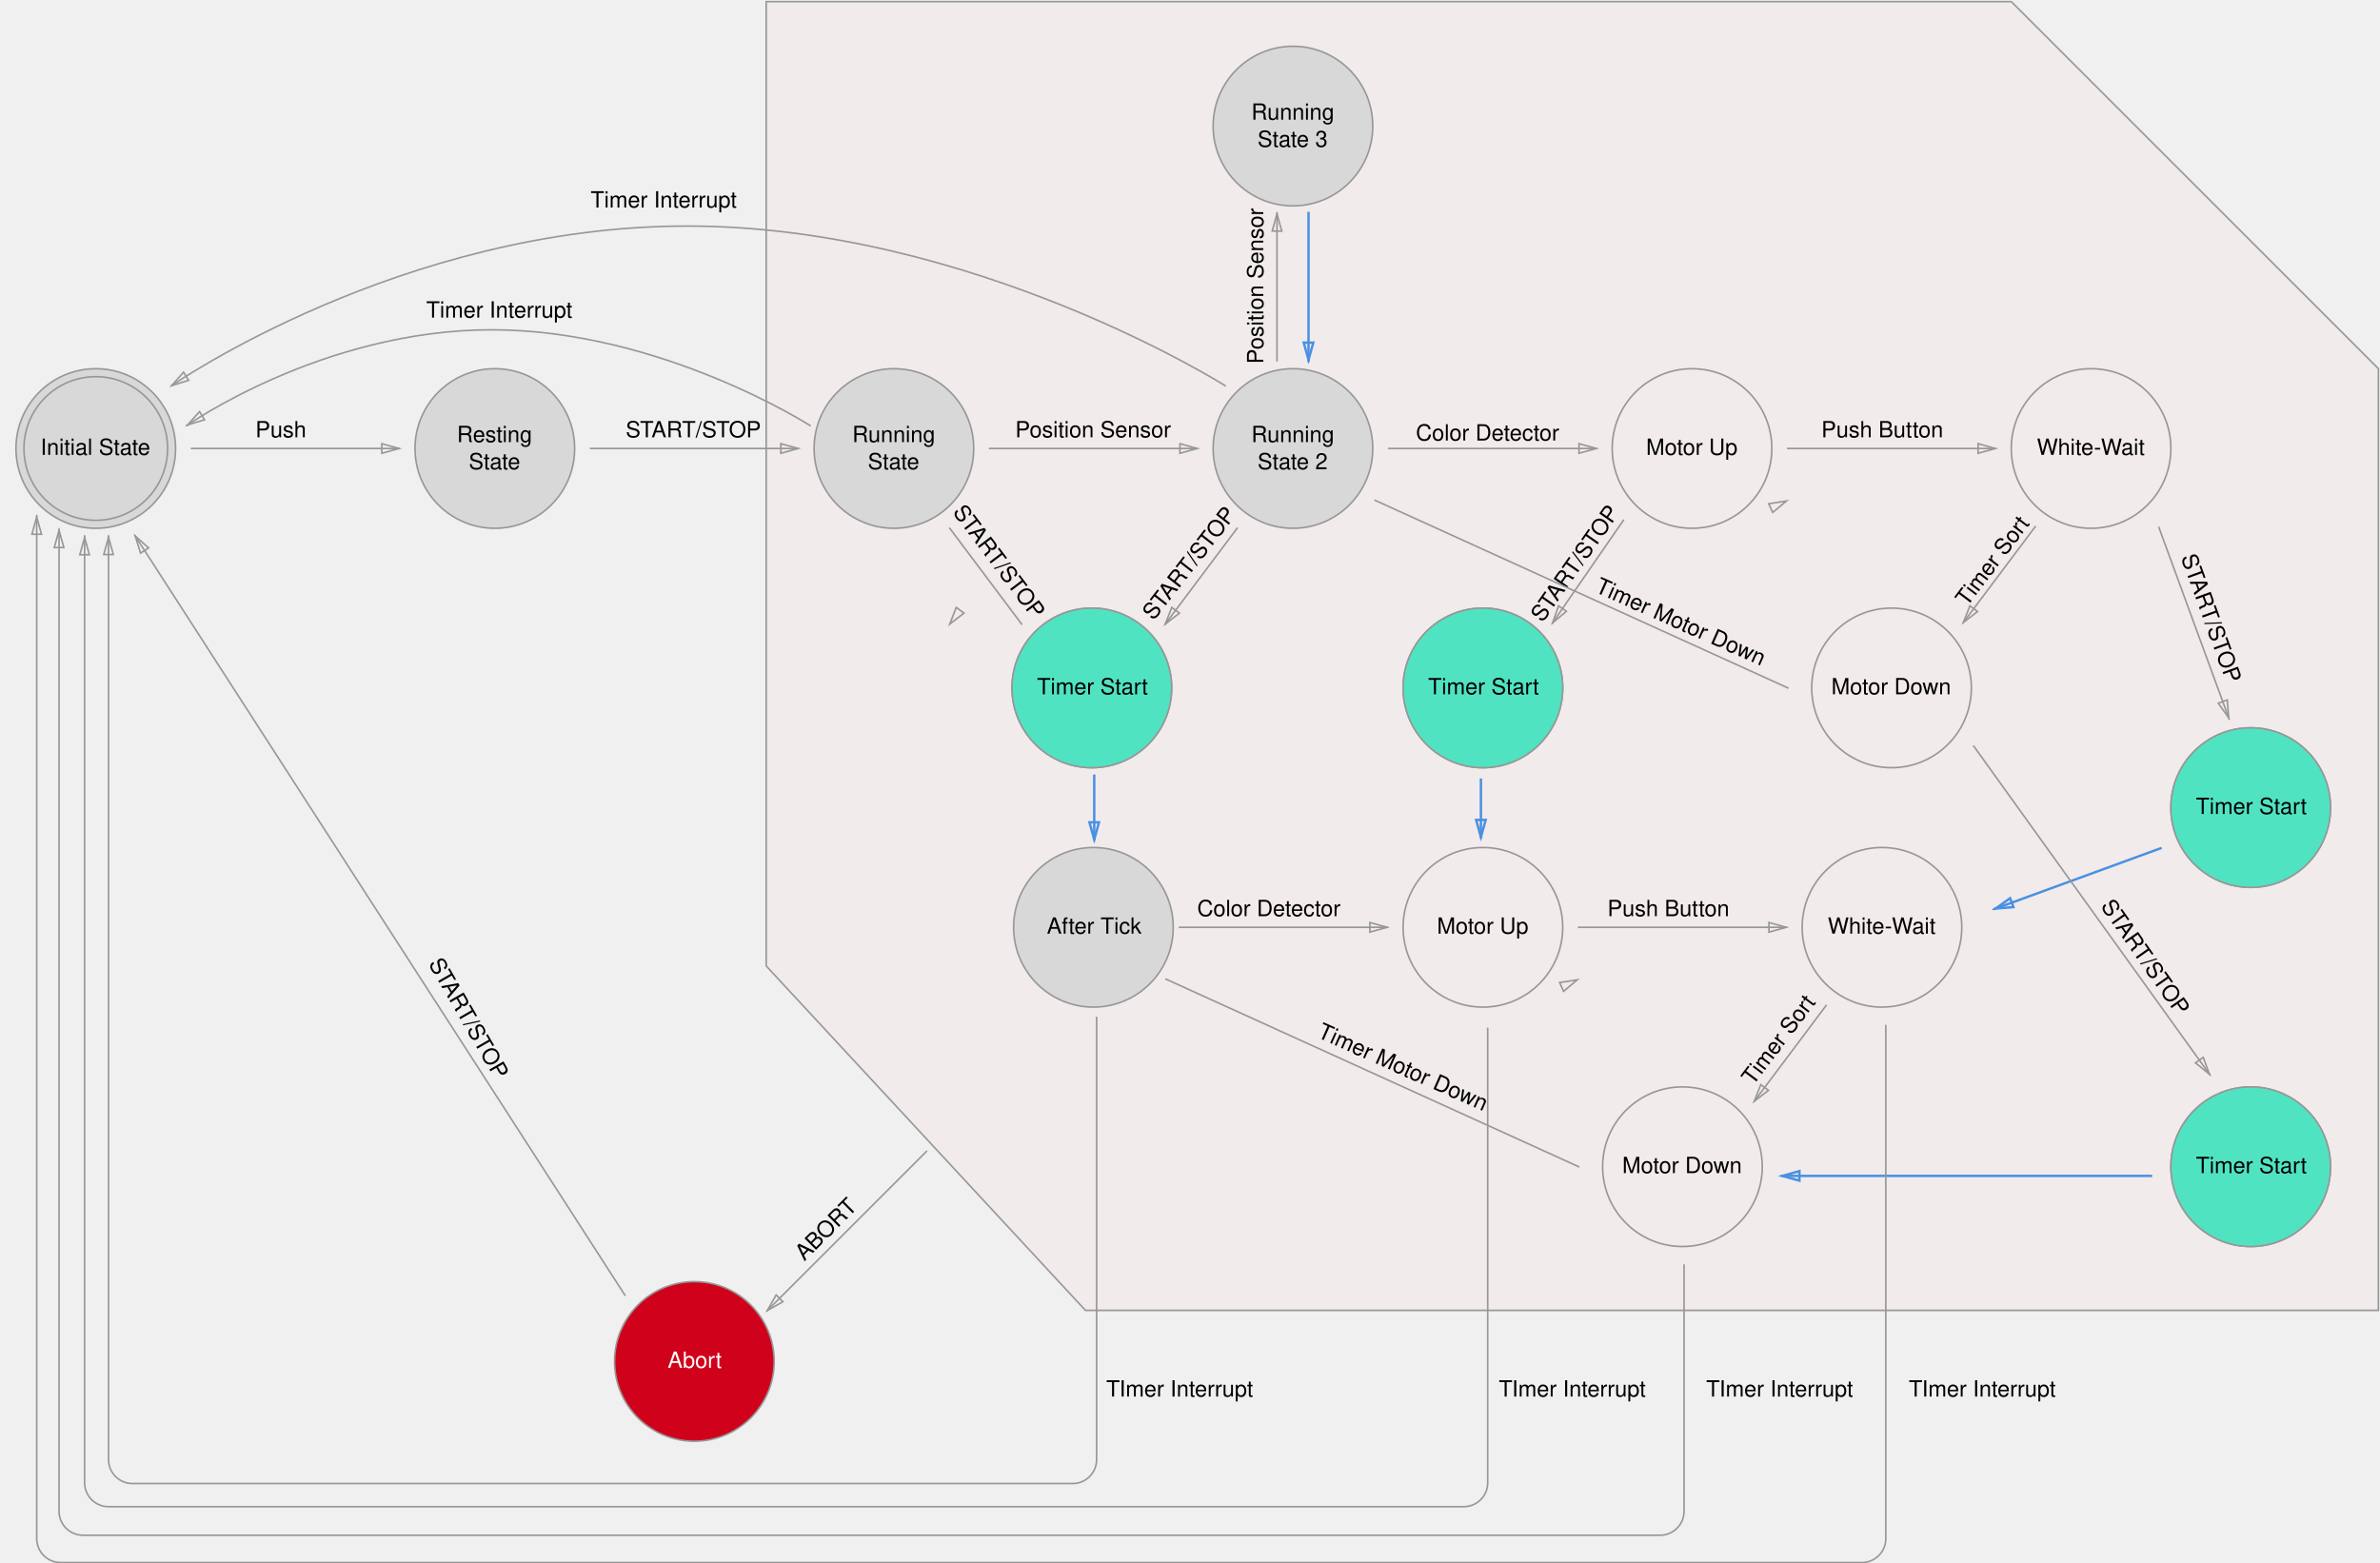
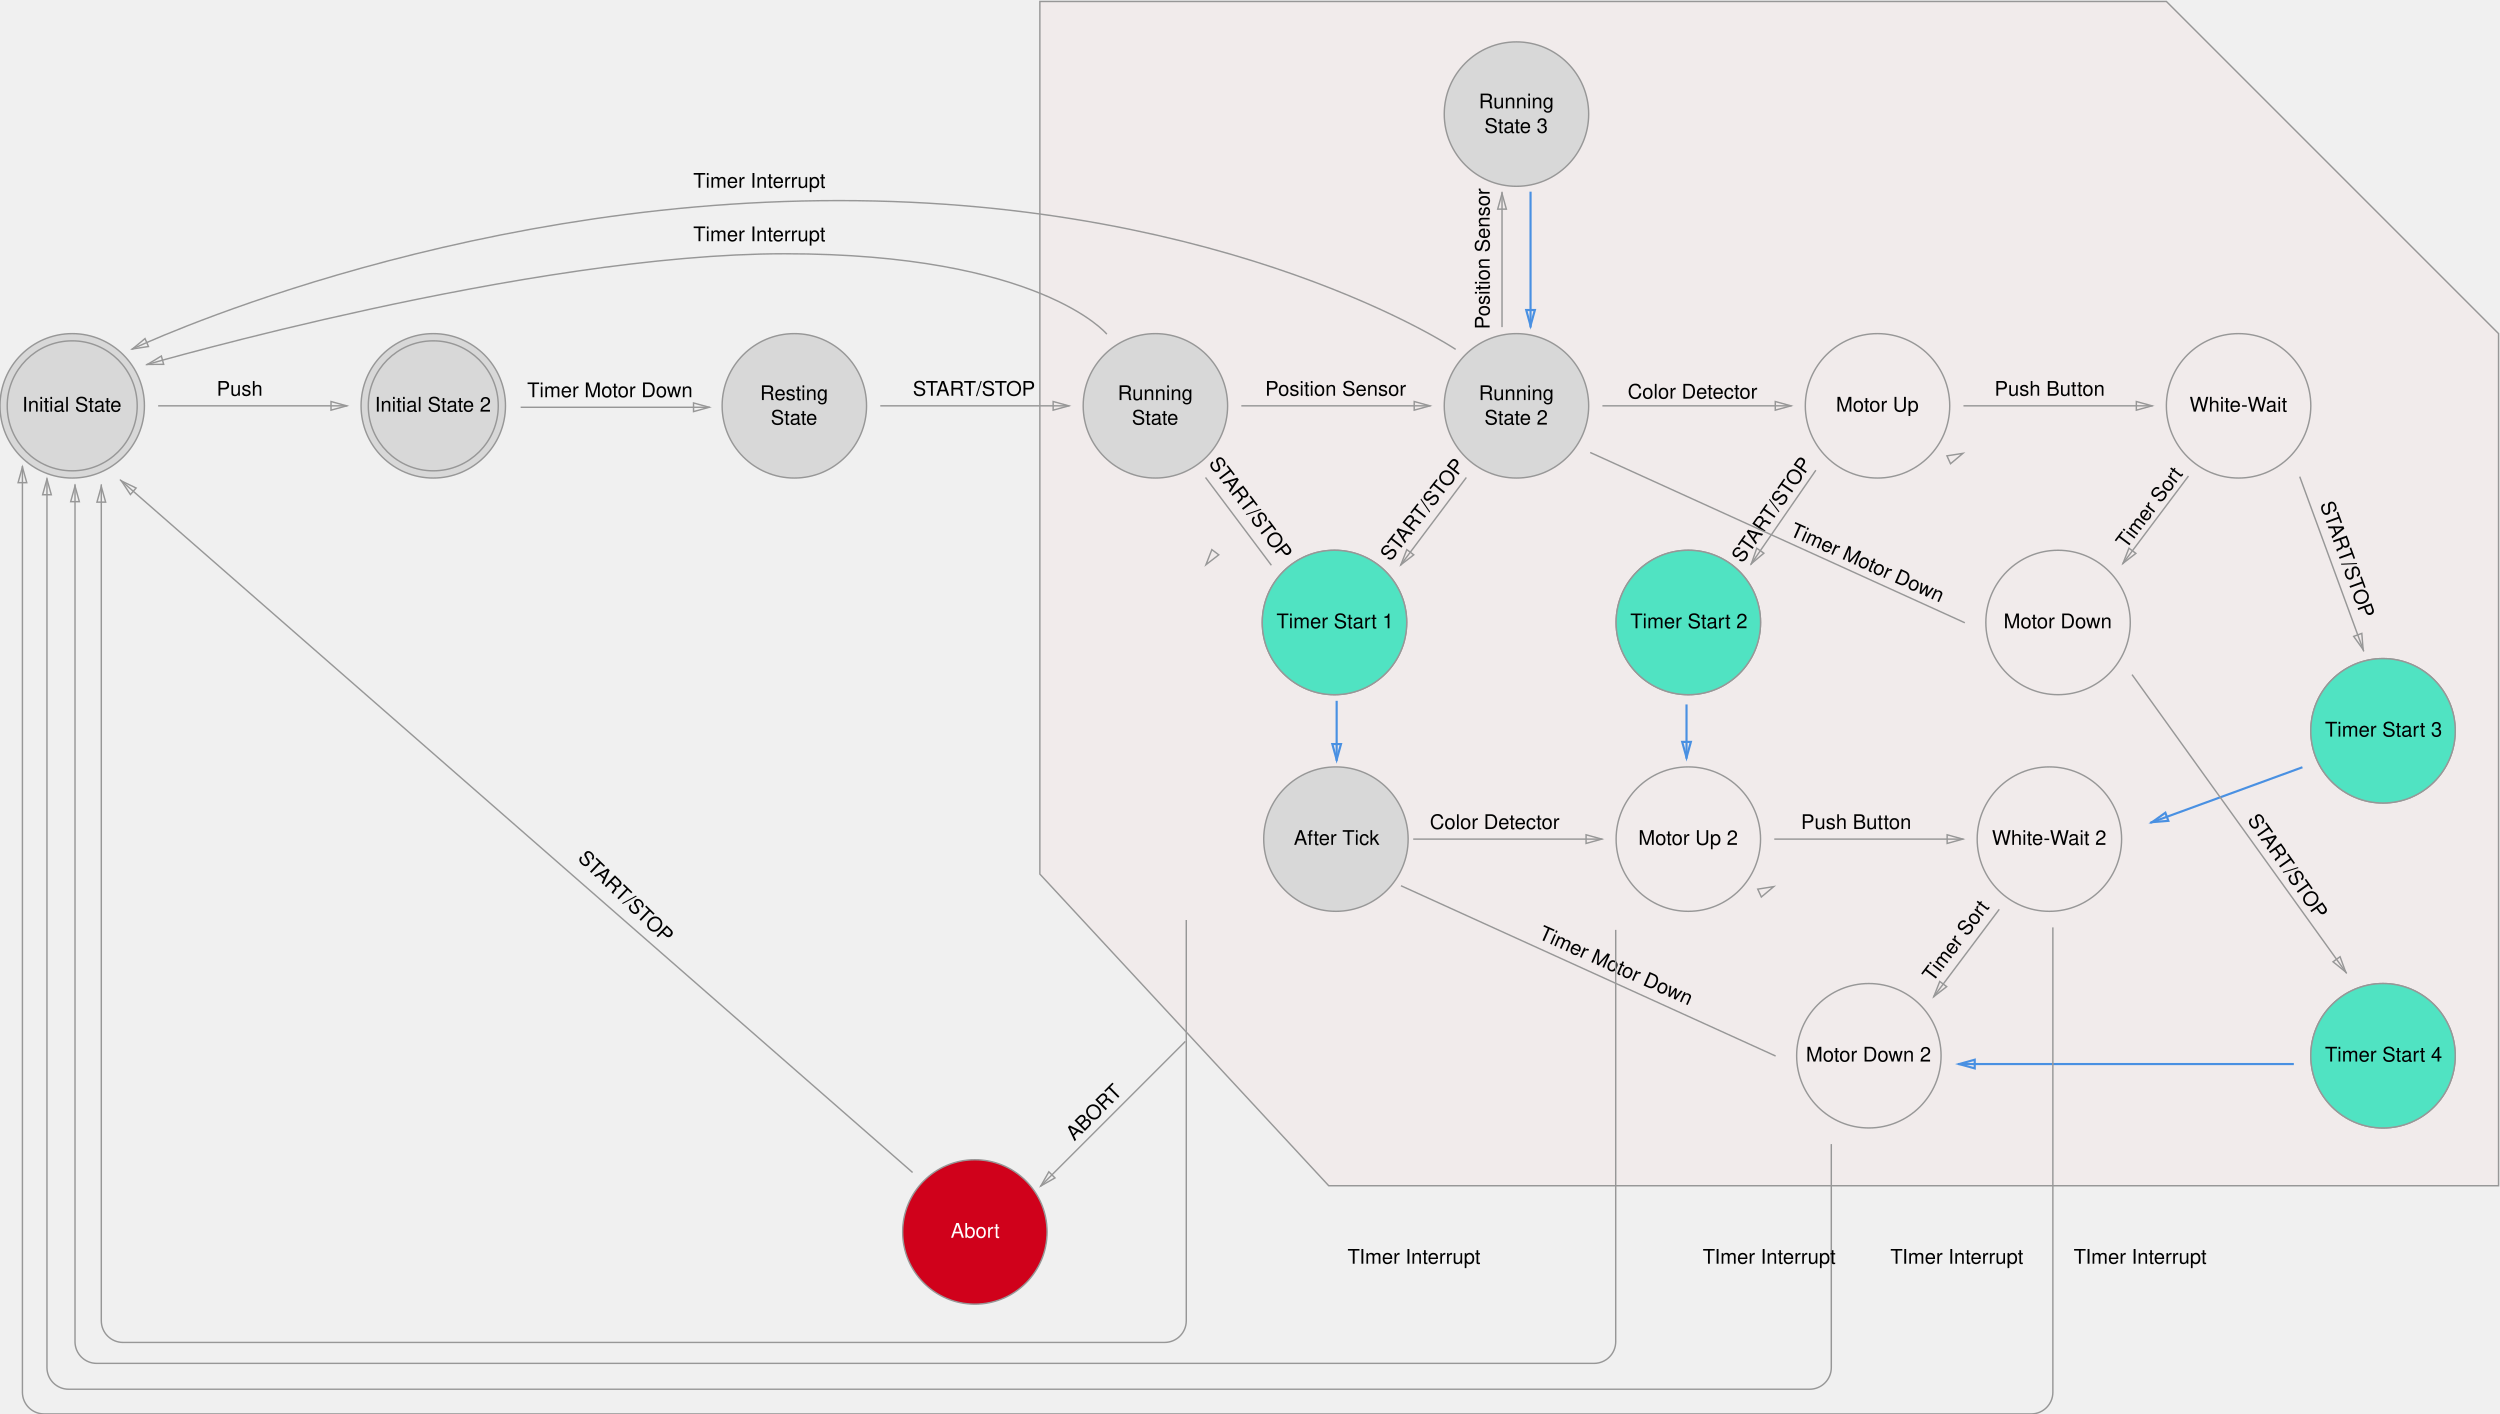
- <svg xmlns="http://www.w3.org/2000/svg" width="1491px" height="979px" viewBox="0 0 1491 979" version="1.1">
+ <svg xmlns="http://www.w3.org/2000/svg" width="1731px" height="979px" viewBox="0 0 1731 979" version="1.1">
  <defs />
  <g id="Page-1" stroke="none" stroke-width="1" fill="none" fill-rule="evenodd">
-     <path d="M480,605.211 L480,1 L1260,1 L1490,230.997 L1490,821 L680,821 L480,605.211 Z" id="Rectangle-1" stroke="#979797" fill-opacity="0.1" fill="#FFC7C7" />
-     <text id="START/STOP" transform="translate(986.7421, 351.6151) rotate(-55) translate(-986.7421, -351.6151) " font-family="Helvetica" font-size="14" font-weight="normal" fill="#000000">
-       <tspan x="943.242" y="357.115">START/STOP</tspan>
-     </text>
-     <g id="White-1" transform="translate(861, 231)">
+     <path d="M720,605.211 L720,1 L1500,1 L1730,230.997 L1730,821 L920,821 L720,605.211 Z" id="Rectangle-1" stroke="#979797" fill-opacity="0.1" fill="#FFC7C7" />
+     <text id="START/STOP" transform="translate(1226.742, 351.6151) rotate(-55) translate(-1226.742, -351.6151) " font-family="Helvetica" font-size="14" font-weight="normal" fill="#000000">
+       <tspan x="1183.242" y="357.115">START/STOP</tspan>
+     </text>
+     <g id="White-1" transform="translate(1101, 231)">
      <g id="Motor-Down" transform="translate(274, 150)">
        <path d="M50,100 C77.614,100 100,77.614 100,50 C100,22.386 77.614,0 50,0 C22.386,0 0,22.386 0,50 C0,77.614 22.386,100 50,100 Z" id="Oval-1" stroke="#979797" />
        <text fill="#000000" font-family="Helvetica" font-size="14" font-weight="normal">
          <tspan x="12.266" y="54">Motor Down</tspan>
        </text>
      </g>
      <g id="White-Wait" transform="translate(399, 0)">
        <path d="M50,100 C77.614,100 100,77.614 100,50 C100,22.386 77.614,0 50,0 C22.386,0 0,22.386 0,50 C0,77.614 22.386,100 50,100 Z" id="Oval-1" stroke="#979797" />
        <text fill="#000000" font-family="Helvetica" font-size="14" font-weight="normal">
          <tspan x="16.032" y="54">White-Wait</tspan>
        </text>
      </g>
      <g id="Motor-Up" transform="translate(149, 0)">
        <path d="M50,100 C77.614,100 100,77.614 100,50 C100,22.386 77.614,0 50,0 C22.386,0 0,22.386 0,50 C0,77.614 22.386,100 50,100 Z" id="Oval-1" stroke="#979797" />
        <text fill="#000000" font-family="Helvetica" font-size="14" font-weight="normal">
          <tspan x="21.214" y="54">Motor Up</tspan>
        </text>
      </g>
      <path d="M414,99 L369,159" id="Line-8" stroke="#979797" stroke-linecap="square" />
      <path id="Line-8-decoration-1" d="M369,159 C372.108,156.606 374.772,154.554 377.88,152.16 C376.2,150.9 374.76,149.82 373.08,148.56 C371.652,152.214 370.428,155.346 369,159 C369,159 369,159 369,159 Z" stroke="#979797" stroke-linecap="square" />
      <path d="M491.5,99.5 L535.5,219.5" id="Line-10" stroke="#979797" stroke-linecap="square" />
      <path id="Line-10-decoration-1" d="M535.22,218.737 C534.905,214.827 534.634,211.475 534.319,207.565 C532.347,208.288 530.657,208.907 528.686,209.63 C530.973,212.818 532.933,215.55 535.22,218.737 C535.22,218.737 535.22,218.737 535.22,218.737 Z" stroke="#979797" stroke-linecap="square" />
      <path d="M492.5,300.5 L388.5,338.5" id="Line-11" stroke="#4990E2" stroke-width="1.5" stroke-linecap="square" />
      <path id="Line-11-decoration-1" d="M389.181,338.251 C393.092,337.94 396.444,337.674 400.354,337.363 C399.634,335.39 399.016,333.699 398.295,331.727 C395.105,334.01 392.371,335.968 389.181,338.251 C389.181,338.251 389.181,338.251 389.181,338.251 Z" stroke="#4990E2" stroke-width="1.5" stroke-linecap="square" />
      <path d="M375.5,236.5 L523.5,442.5" id="Line-12" stroke="#979797" stroke-linecap="square" />
      <path id="Line-12-decoration-1" d="M523.119,441.969 C521.766,438.287 520.606,435.13 519.254,431.448 C517.548,432.673 516.086,433.724 514.381,434.949 C517.439,437.406 520.061,439.512 523.119,441.969 C523.119,441.969 523.119,441.969 523.119,441.969 Z" stroke="#979797" stroke-linecap="square" />
      <path d="M486.5,505.75 L255.5,505.75" id="Line-13" stroke="#4990E2" stroke-width="1.5" stroke-linecap="square" />
      <path id="Line-13-decoration-1" d="M255.5,505.75 C259.28,506.8 262.52,507.7 266.3,508.75 C266.3,506.65 266.3,504.85 266.3,502.75 C262.52,503.8 259.28,504.7 255.5,505.75 C255.5,505.75 255.5,505.75 255.5,505.75 Z" stroke="#4990E2" stroke-width="1.5" stroke-linecap="square" />
      <path d="M0.5,200 L259,82.5" id="Line-9" stroke="#979797" stroke-linecap="square" transform="translate(129.75, 141.25) scale(-1, 1) translate(-129.75, -141.25) " />
      <path id="Line-9-decoration-1" d="M258.134,82.894 C254.258,83.502 250.936,84.023 247.06,84.632 C247.929,86.544 248.674,88.182 249.543,90.094 C252.55,87.574 255.127,85.414 258.134,82.894 C258.134,82.894 258.134,82.894 258.134,82.894 Z" stroke="#979797" stroke-linecap="square" />
      <path d="M259,50 L389,50" id="Line-5" stroke="#979797" stroke-linecap="square" />
      <path id="Line-5-decoration-1" d="M389,50 C385.22,48.95 381.98,48.05 378.2,47 C378.2,49.1 378.2,50.9 378.2,53 C381.98,51.95 385.22,51.05 389,50 C389,50 389,50 389,50 Z" stroke="#979797" stroke-linecap="square" />
      <path d="M9,50 L139,50" id="Line-3" stroke="#979797" stroke-linecap="square" />
      <path id="Line-3-decoration-1" d="M139,50 C135.22,48.95 131.98,48.05 128.2,47 C128.2,49.1 128.2,50.9 128.2,53 C131.98,51.95 135.22,51.05 139,50 C139,50 139,50 139,50 Z" stroke="#979797" stroke-linecap="square" />
    </g>
-     <text id="Timer-Motor-Down" transform="translate(1053.448, 389.0219) rotate(24) translate(-1053.448, -389.0219) " font-family="Helvetica" font-size="14" font-weight="normal" fill="#000000">
-       <tspan x="995.948" y="394.522">Timer Motor Down</tspan>
-     </text>
-     <text id="Timer-Sort" transform="translate(1247.372, 351.2138) rotate(-53) translate(-1247.372, -351.2138) " font-family="Helvetica" font-size="14" font-weight="normal" fill="#000000">
-       <tspan x="1214.872" y="356.714">Timer Sort</tspan>
-     </text>
-     <text id="START/STOP" transform="translate(1386.236, 388.1311) rotate(70) translate(-1386.236, -388.1311) " font-family="Helvetica" font-size="14" font-weight="normal" fill="#000000">
-       <tspan x="1342.736" y="393.631">START/STOP</tspan>
-     </text>
-     <text id="START/STOP" transform="translate(1345.164, 600.2156) rotate(55) translate(-1345.164, -600.2156) " font-family="Helvetica" font-size="14" font-weight="normal" fill="#000000">
-       <tspan x="1301.664" y="605.716">START/STOP</tspan>
-     </text>
-     <g id="White-2" transform="translate(730, 531)">
+     <text id="Timer-Motor-Down" transform="translate(1293.448, 389.0219) rotate(24) translate(-1293.448, -389.0219) " font-family="Helvetica" font-size="14" font-weight="normal" fill="#000000">
+       <tspan x="1235.948" y="394.522">Timer Motor Down</tspan>
+     </text>
+     <text id="Timer-Sort" transform="translate(1487.372, 351.2138) rotate(-53) translate(-1487.372, -351.2138) " font-family="Helvetica" font-size="14" font-weight="normal" fill="#000000">
+       <tspan x="1454.872" y="356.714">Timer Sort</tspan>
+     </text>
+     <text id="START/STOP" transform="translate(1626.236, 388.1311) rotate(70) translate(-1626.236, -388.1311) " font-family="Helvetica" font-size="14" font-weight="normal" fill="#000000">
+       <tspan x="1582.736" y="393.631">START/STOP</tspan>
+     </text>
+     <text id="START/STOP" transform="translate(1585.164, 600.2156) rotate(55) translate(-1585.164, -600.2156) " font-family="Helvetica" font-size="14" font-weight="normal" fill="#000000">
+       <tspan x="1541.664" y="605.716">START/STOP</tspan>
+     </text>
+     <g id="White-2" transform="translate(970, 531)">
      <g id="Motor-Down" transform="translate(274, 150)">
        <path d="M50,100 C77.614,100 100,77.614 100,50 C100,22.386 77.614,0 50,0 C22.386,0 0,22.386 0,50 C0,77.614 22.386,100 50,100 Z" id="Oval-1" stroke="#979797" />
-         <text fill="#000000" font-family="Helvetica" font-size="14" font-weight="normal">
-           <tspan x="12.266" y="54">Motor Down</tspan>
+         <text id="Motor-Down-2" fill="#000000" font-family="Helvetica" font-size="14" font-weight="normal">
+           <tspan x="6.428" y="54">Motor Down 2</tspan>
        </text>
      </g>
      <g id="White-Wait" transform="translate(399, 0)">
        <path d="M50,100 C77.614,100 100,77.614 100,50 C100,22.386 77.614,0 50,0 C22.386,0 0,22.386 0,50 C0,77.614 22.386,100 50,100 Z" id="Oval-1" stroke="#979797" />
-         <text fill="#000000" font-family="Helvetica" font-size="14" font-weight="normal">
-           <tspan x="16.032" y="54">White-Wait</tspan>
+         <text id="White-Wait-2" fill="#000000" font-family="Helvetica" font-size="14" font-weight="normal">
+           <tspan x="10.194" y="54">White-Wait 2</tspan>
        </text>
      </g>
      <g id="Motor-Up" transform="translate(149, 0)">
        <path d="M50,100 C77.614,100 100,77.614 100,50 C100,22.386 77.614,0 50,0 C22.386,0 0,22.386 0,50 C0,77.614 22.386,100 50,100 Z" id="Oval-1" stroke="#979797" />
-         <text fill="#000000" font-family="Helvetica" font-size="14" font-weight="normal">
-           <tspan x="21.214" y="54">Motor Up</tspan>
+         <text id="Motor-Up-2" fill="#000000" font-family="Helvetica" font-size="14" font-weight="normal">
+           <tspan x="15.376" y="54">Motor Up 2</tspan>
        </text>
      </g>
      <path d="M414,99 L369,159" id="Line-8" stroke="#979797" stroke-linecap="square" />
      <path id="Line-8-decoration-1" d="M369,159 C372.108,156.606 374.772,154.554 377.88,152.16 C376.2,150.9 374.76,149.82 373.08,148.56 C371.652,152.214 370.428,155.346 369,159 C369,159 369,159 369,159 Z" stroke="#979797" stroke-linecap="square" />
      <path d="M0.5,200 L259,82.5" id="Line-9" stroke="#979797" stroke-linecap="square" transform="translate(129.75, 141.25) scale(-1, 1) translate(-129.75, -141.25) " />
      <path id="Line-9-decoration-1" d="M258.134,82.894 C254.258,83.502 250.936,84.023 247.06,84.632 C247.929,86.544 248.674,88.182 249.543,90.094 C252.55,87.574 255.127,85.414 258.134,82.894 C258.134,82.894 258.134,82.894 258.134,82.894 Z" stroke="#979797" stroke-linecap="square" />
      <path d="M259,50 L389,50" id="Line-5" stroke="#979797" stroke-linecap="square" />
      <path id="Line-5-decoration-1" d="M389,50 C385.22,48.95 381.98,48.05 378.2,47 C378.2,49.1 378.2,50.9 378.2,53 C381.98,51.95 385.22,51.05 389,50 C389,50 389,50 389,50 Z" stroke="#979797" stroke-linecap="square" />
      <path d="M9,50 L139,50" id="Line-3" stroke="#979797" stroke-linecap="square" />
      <path id="Line-3-decoration-1" d="M139,50 C135.22,48.95 131.98,48.05 128.2,47 C128.2,49.1 128.2,50.9 128.2,53 C131.98,51.95 135.22,51.05 139,50 C139,50 139,50 139,50 Z" stroke="#979797" stroke-linecap="square" />
    </g>
-     <g id="Timer-Start-3" transform="translate(1360, 681)">
-       <path d="M50,100 C77.614,100 100,77.614 100,50 C100,22.386 77.614,0 50,0 C22.386,0 0,22.386 0,50 C0,77.614 22.386,100 50,100 Z" id="Oval-1" stroke="#979797" fill="#50E3C2" />
-       <path d="M50,100 C77.614,100 100,77.614 100,50 C100,22.386 77.614,0 50,0 C22.386,0 0,22.386 0,50 C0,77.614 22.386,100 50,100 Z" id="Oval-2" stroke="#979797" fill="#50E3C2" />
-       <text id="Timer-Start" fill="#000000" font-family="Helvetica" font-size="14" font-weight="normal">
-         <tspan x="15.643" y="54">Timer Start</tspan>
-       </text>
-     </g>
-     <g id="Timer-Start-4" transform="translate(1360, 456)">
-       <path d="M50,100 C77.614,100 100,77.614 100,50 C100,22.386 77.614,0 50,0 C22.386,0 0,22.386 0,50 C0,77.614 22.386,100 50,100 Z" id="Oval-1" stroke="#979797" fill="#50E3C2" />
-       <path d="M50,100 C77.614,100 100,77.614 100,50 C100,22.386 77.614,0 50,0 C22.386,0 0,22.386 0,50 C0,77.614 22.386,100 50,100 Z" id="Oval-2" stroke="#979797" fill="#50E3C2" />
-       <text id="Timer-Start" fill="#000000" font-family="Helvetica" font-size="14" font-weight="normal">
-         <tspan x="15.643" y="54">Timer Start</tspan>
-       </text>
-     </g>
-     <g id="Timer-Start-5" transform="translate(879, 381)">
-       <path d="M50,100 C77.614,100 100,77.614 100,50 C100,22.386 77.614,0 50,0 C22.386,0 0,22.386 0,50 C0,77.614 22.386,100 50,100 Z" id="Oval-1" stroke="#979797" fill="#50E3C2" />
-       <path d="M50,100 C77.614,100 100,77.614 100,50 C100,22.386 77.614,0 50,0 C22.386,0 0,22.386 0,50 C0,77.614 22.386,100 50,100 Z" id="Oval-2" stroke="#979797" fill="#50E3C2" />
-       <text id="Timer-Start" fill="#000000" font-family="Helvetica" font-size="14" font-weight="normal">
-         <tspan x="15.643" y="54">Timer Start</tspan>
-       </text>
-     </g>
-     <g id="Timer-Start-6" transform="translate(634, 381)">
-       <path d="M50,100 C77.614,100 100,77.614 100,50 C100,22.386 77.614,0 50,0 C22.386,0 0,22.386 0,50 C0,77.614 22.386,100 50,100 Z" id="Oval-1" stroke="#979797" fill="#50E3C2" />
-       <path d="M50,100 C77.614,100 100,77.614 100,50 C100,22.386 77.614,0 50,0 C22.386,0 0,22.386 0,50 C0,77.614 22.386,100 50,100 Z" id="Oval-2" stroke="#979797" fill="#50E3C2" />
-       <text id="Timer-Start" fill="#000000" font-family="Helvetica" font-size="14" font-weight="normal">
-         <tspan x="15.643" y="54">Timer Start</tspan>
-       </text>
-     </g>
-     <g id="Base-States" transform="translate(10, 29)">
-       <g id="Running-State-2" transform="translate(750, 202)">
+     <g id="Timer-Start-3" transform="translate(1600, 681)">
+       <path d="M50,100 C77.614,100 100,77.614 100,50 C100,22.386 77.614,0 50,0 C22.386,0 0,22.386 0,50 C0,77.614 22.386,100 50,100 Z" id="Oval-1" stroke="#979797" fill="#50E3C2" />
+       <path d="M50,100 C77.614,100 100,77.614 100,50 C100,22.386 77.614,0 50,0 C22.386,0 0,22.386 0,50 C0,77.614 22.386,100 50,100 Z" id="Oval-2" stroke="#979797" fill="#50E3C2" />
+       <text id="Timer-Start-4" fill="#000000" font-family="Helvetica" font-size="14" font-weight="normal">
+         <tspan x="9.805" y="54">Timer Start 4</tspan>
+       </text>
+     </g>
+     <g id="Timer-Start-4" transform="translate(1600, 456)">
+       <path d="M50,100 C77.614,100 100,77.614 100,50 C100,22.386 77.614,0 50,0 C22.386,0 0,22.386 0,50 C0,77.614 22.386,100 50,100 Z" id="Oval-1" stroke="#979797" fill="#50E3C2" />
+       <path d="M50,100 C77.614,100 100,77.614 100,50 C100,22.386 77.614,0 50,0 C22.386,0 0,22.386 0,50 C0,77.614 22.386,100 50,100 Z" id="Oval-2" stroke="#979797" fill="#50E3C2" />
+       <text id="Timer-Start-3" fill="#000000" font-family="Helvetica" font-size="14" font-weight="normal">
+         <tspan x="9.805" y="54">Timer Start 3</tspan>
+       </text>
+     </g>
+     <g id="Timer-Start-5" transform="translate(1119, 381)">
+       <path d="M50,100 C77.614,100 100,77.614 100,50 C100,22.386 77.614,0 50,0 C22.386,0 0,22.386 0,50 C0,77.614 22.386,100 50,100 Z" id="Oval-1" stroke="#979797" fill="#50E3C2" />
+       <path d="M50,100 C77.614,100 100,77.614 100,50 C100,22.386 77.614,0 50,0 C22.386,0 0,22.386 0,50 C0,77.614 22.386,100 50,100 Z" id="Oval-2" stroke="#979797" fill="#50E3C2" />
+       <text id="Timer-Start-2" fill="#000000" font-family="Helvetica" font-size="14" font-weight="normal">
+         <tspan x="9.805" y="54">Timer Start 2</tspan>
+       </text>
+     </g>
+     <g id="Timer-Start-6" transform="translate(874, 381)">
+       <path d="M50,100 C77.614,100 100,77.614 100,50 C100,22.386 77.614,0 50,0 C22.386,0 0,22.386 0,50 C0,77.614 22.386,100 50,100 Z" id="Oval-1" stroke="#979797" fill="#50E3C2" />
+       <path d="M50,100 C77.614,100 100,77.614 100,50 C100,22.386 77.614,0 50,0 C22.386,0 0,22.386 0,50 C0,77.614 22.386,100 50,100 Z" id="Oval-2" stroke="#979797" fill="#50E3C2" />
+       <text id="Timer-Start-1" fill="#000000" font-family="Helvetica" font-size="14" font-weight="normal">
+         <tspan x="9.805" y="54">Timer Start 1</tspan>
+       </text>
+     </g>
+     <g id="Base-States" transform="translate(0, 29)">
+       <g id="Running-State-2" transform="translate(1000, 202)">
        <path d="M50,100 C77.614,100 100,77.614 100,50 C100,22.386 77.614,0 50,0 C22.386,0 0,22.386 0,50 C0,77.614 22.386,100 50,100 Z" id="Oval-1" stroke="#979797" fill="#D8D8D8" />
        <text fill="#000000" font-family="Helvetica" font-size="14" font-weight="normal">
          <tspan x="23.924" y="46">Running</tspan>
          <tspan x="27.817" y="63">State 2</tspan>
        </text>
      </g>
-       <g id="Running-State-3" transform="translate(750, 0)">
+       <g id="Running-State-3" transform="translate(1000, 0)">
        <path d="M50,100 C77.614,100 100,77.614 100,50 C100,22.386 77.614,0 50,0 C22.386,0 0,22.386 0,50 C0,77.614 22.386,100 50,100 Z" id="Oval-1" stroke="#979797" fill="#D8D8D8" />
        <text fill="#000000" font-family="Helvetica" font-size="14" font-weight="normal">
          <tspan x="23.924" y="46">Running</tspan>
          <tspan x="27.817" y="63">State 3</tspan>
        </text>
      </g>
-       <g id="Running-State" transform="translate(500, 202)">
+       <g id="Running-State" transform="translate(750, 202)">
        <path d="M50,100 C77.614,100 100,77.614 100,50 C100,22.386 77.614,0 50,0 C22.386,0 0,22.386 0,50 C0,77.614 22.386,100 50,100 Z" id="Oval-1" stroke="#979797" fill="#D8D8D8" />
        <text fill="#000000" font-family="Helvetica" font-size="14" font-weight="normal">
          <tspan x="23.924" y="46">Running</tspan>
          <tspan x="33.655" y="63">State</tspan>
        </text>
      </g>
-       <g id="Resting-State" transform="translate(250, 202)">
+       <g id="Resting-State" transform="translate(500, 202)">
        <path d="M50,100 C77.614,100 100,77.614 100,50 C100,22.386 77.614,0 50,0 C22.386,0 0,22.386 0,50 C0,77.614 22.386,100 50,100 Z" id="Oval-1" stroke="#979797" fill="#D8D8D8" />
        <text id="Resting" fill="#000000" font-family="Helvetica" font-size="14" font-weight="normal">
          <tspan x="26.266" y="46">Resting</tspan>
          <tspan x="33.655" y="63">State</tspan>
        </text>
      </g>
      <g id="Initial-State" transform="translate(0, 202)">
        <path d="M50,100 C77.614,100 100,77.614 100,50 C100,22.386 77.614,0 50,0 C22.386,0 0,22.386 0,50 C0,77.614 22.386,100 50,100 Z" id="Oval-1" stroke="#979797" fill="#D8D8D8" />
        <path d="M50,95 C74.853,95 95,74.853 95,50 C95,25.147 74.853,5 50,5 C25.147,5 5,25.147 5,50 C5,74.853 25.147,95 50,95 Z" id="Oval-3" stroke="#979797" />
        <text fill="#000000" font-family="Helvetica" font-size="14" font-weight="normal">
          <tspan x="15.369" y="54">Initial State</tspan>
        </text>
      </g>
+       <g id="Initial-State-2" transform="translate(250, 202)">
+         <path d="M50,100 C77.614,100 100,77.614 100,50 C100,22.386 77.614,0 50,0 C22.386,0 0,22.386 0,50 C0,77.614 22.386,100 50,100 Z" id="Oval-1" stroke="#979797" fill="#D8D8D8" />
+         <path d="M50,95 C74.853,95 95,74.853 95,50 C95,25.147 74.853,5 50,5 C25.147,5 5,25.147 5,50 C5,74.853 25.147,95 50,95 Z" id="Oval-3" stroke="#979797" />
+         <text fill="#000000" font-family="Helvetica" font-size="14" font-weight="normal">
+           <tspan x="9.531" y="54">Initial State 2</tspan>
+         </text>
+       </g>
    </g>
    <text id="START/STOP" font-family="Helvetica" font-size="14" font-weight="normal" fill="#000000">
-       <tspan x="392" y="274">START/STOP</tspan>
-     </text>
-     <g id="State-9" transform="translate(635, 531)">
+       <tspan x="632" y="274">START/STOP</tspan>
+     </text>
+     <g id="State-9" transform="translate(875, 531)">
      <path d="M50,100 C77.614,100 100,77.614 100,50 C100,22.386 77.614,0 50,0 C22.386,0 0,22.386 0,50 C0,77.614 22.386,100 50,100 Z" id="Oval-1" stroke="#979797" fill="#D8D8D8" />
      <text id="After-Tick" fill="#000000" font-family="Helvetica" font-size="14" font-weight="normal">
        <tspan x="20.821" y="54">After Tick</tspan>
      </text>
    </g>
-     <g id="State-10" transform="translate(385, 803)">
+     <g id="State-10" transform="translate(625, 803)">
      <path d="M50,100 C77.614,100 100,77.614 100,50 C100,22.386 77.614,0 50,0 C22.386,0 0,22.386 0,50 C0,77.614 22.386,100 50,100 Z" id="Oval-1" stroke="#979797" fill="#D0011B" />
      <text id="Abort" fill="#FFFFFF" font-family="Helvetica" font-size="14" font-weight="normal">
        <tspan x="33.269" y="54">Abort</tspan>
      </text>
    </g>
-     <path d="M120,281 L250,281" id="Line" stroke="#979797" stroke-linecap="square" />
-     <path id="Line-decoration-1" d="M250,281 C246.22,279.95 242.98,279.05 239.2,278 C239.2,280.1 239.2,281.9 239.2,284 C242.98,282.95 246.22,282.05 250,281 C250,281 250,281 250,281 Z" stroke="#979797" stroke-linecap="square" />
-     <path d="M370,281 L500,281" id="Line-2" stroke="#979797" stroke-linecap="square" />
-     <path id="Line-2-decoration-1" d="M500,281 C496.22,279.95 492.98,279.05 489.2,278 C489.2,280.1 489.2,281.9 489.2,284 C492.98,282.95 496.22,282.05 500,281 C500,281 500,281 500,281 Z" stroke="#979797" stroke-linecap="square" />
-     <path d="M620,281 L750,281" id="Line-4" stroke="#979797" stroke-linecap="square" />
-     <path id="Line-4-decoration-1" d="M750,281 C746.22,279.95 742.98,279.05 739.2,278 C739.2,280.1 739.2,281.9 739.2,284 C742.98,282.95 746.22,282.05 750,281 C750,281 750,281 750,281 Z" stroke="#979797" stroke-linecap="square" />
-     <path d="M775,331 L730,391" id="Line-8" stroke="#979797" stroke-linecap="square" />
-     <path id="Line-8-decoration-1" d="M730,391 C733.108,388.606 735.772,386.554 738.88,384.16 C737.2,382.9 735.76,381.82 734.08,380.56 C732.652,384.214 731.428,387.346 730,391 C730,391 730,391 730,391 Z" stroke="#979797" stroke-linecap="square" />
-     <path d="M640,331 L595,391" id="Line-9" stroke="#979797" stroke-linecap="square" transform="translate(617.5, 361) scale(-1, 1) translate(-617.5, -361) " />
-     <path id="Line-9-decoration-1" d="M595,391 C598.108,388.606 600.772,386.554 603.88,384.16 C602.2,382.9 600.76,381.82 599.08,380.56 C597.652,384.214 596.428,387.346 595,391 C595,391 595,391 595,391 Z" stroke="#979797" stroke-linecap="square" />
-     <path d="M800,226 L800,133.499" id="Line-6" stroke="#979797" stroke-linecap="square" />
-     <path id="Line-6-decoration-1" d="M800,134 C798.95,137.78 798.05,141.02 797,144.8 C799.1,144.8 800.9,144.8 803,144.8 C801.95,141.02 801.05,137.78 800,134 C800,134 800,134 800,134 Z" stroke="#979797" stroke-linecap="square" />
-     <path d="M819.75,133.459 L819.75,226" id="Line-6" stroke="#4990E2" stroke-width="1.5" stroke-linecap="square" />
-     <path id="Line-6-decoration-1" d="M819.75,225.459 C820.8,221.679 821.7,218.439 822.75,214.659 C820.65,214.659 818.85,214.659 816.75,214.659 C817.8,218.439 818.7,221.679 819.75,225.459 C819.75,225.459 819.75,225.459 819.75,225.459 Z" stroke="#4990E2" stroke-width="1.5" stroke-linecap="square" />
-     <path d="M1017,326 L972.5,390.5" id="Line-14" stroke="#979797" stroke-linecap="square" />
-     <path id="Line-14-decoration-1" d="M972.705,390.203 C975.716,387.687 978.297,385.532 981.308,383.017 C979.579,381.824 978.098,380.802 976.369,379.609 C975.087,383.317 973.988,386.495 972.705,390.203 C972.705,390.203 972.705,390.203 972.705,390.203 Z" stroke="#979797" stroke-linecap="square" />
-     <path d="M927.75,488.5 L927.75,524.5" id="Line-15" stroke="#4990E2" stroke-width="1.5" stroke-linecap="square" />
-     <path id="Line-15-decoration-1" d="M927.75,524.5 C928.8,520.72 929.7,517.48 930.75,513.7 C928.65,513.7 926.85,513.7 924.75,513.7 C925.8,517.48 926.7,520.72 927.75,524.5 C927.75,524.5 927.75,524.5 927.75,524.5 Z" stroke="#4990E2" stroke-width="1.5" stroke-linecap="square" />
-     <path d="M685.5,486 L685.5,526" id="Line-6" stroke="#4990E2" stroke-width="1.5" stroke-linecap="square" />
-     <path id="Line-6-decoration-1" d="M685.5,526 C686.55,522.22 687.45,518.98 688.5,515.2 C686.4,515.2 684.6,515.2 682.5,515.2 C683.55,518.98 684.45,522.22 685.5,526 C685.5,526 685.5,526 685.5,526 Z" stroke="#4990E2" stroke-width="1.5" stroke-linecap="square" />
-     <path d="M767.488,241.637 C767.488,241.637 609.472,141.637 430.385,141.637 C251.298,141.637 107.488,241.637 107.488,241.637" id="Line" stroke="#979797" stroke-linecap="square" />
-     <path id="Line-decoration-1" d="M107.529,241.609 C111.252,240.38 114.445,239.382 118.175,238.26 C117.058,236.481 116.102,234.956 114.985,233.177 C112.339,236.099 110.099,238.625 107.529,241.609 C107.529,241.609 107.529,241.609 107.529,241.609 Z" stroke="#979797" stroke-linecap="square" />
-     <path d="M507.488,266.637 C507.488,266.637 413.998,206.637 308.041,206.637 C202.085,206.637 117,266.637 117,266.637" id="Line-7" stroke="#979797" stroke-linecap="square" />
-     <path id="Line-7-decoration-1" d="M117.509,266.285 C121.23,265.073 124.417,264.104 128.164,263.017 C127.069,261.224 126.131,259.688 125.036,257.896 C122.339,260.804 120.086,263.312 117.509,266.285 C117.509,266.285 117.509,266.285 117.509,266.285 Z" stroke="#979797" stroke-linecap="square" />
-     <path d="M580.414,721.402 L480.687,821.129" id="Line" stroke="#979797" stroke-linecap="square" />
-     <path id="Line-decoration-1" d="M480.712,821.104 C484.127,819.174 487.055,817.519 490.47,815.589 C488.985,814.104 487.712,812.831 486.227,811.346 C484.297,814.761 482.642,817.689 480.712,821.104 C480.712,821.104 480.712,821.104 480.712,821.104 Z" stroke="#979797" stroke-linecap="square" />
-     <path d="M391.5,811.5 L84.5,335.5" id="Line" stroke="#979797" stroke-linecap="square" />
-     <path id="Line-decoration-1" d="M84.724,335.848 C85.891,339.594 86.891,342.804 88.057,346.55 C89.822,345.412 91.334,344.436 93.099,343.298 C90.168,340.691 87.656,338.456 84.724,335.848 C84.724,335.848 84.724,335.848 84.724,335.848 Z" stroke="#979797" stroke-linecap="square" />
+     <path d="M110,281 L240,281" id="Line" stroke="#979797" stroke-linecap="square" />
+     <path id="Line-decoration-1" d="M240,281 C236.22,279.95 232.98,279.05 229.2,278 C229.2,280.1 229.2,281.9 229.2,284 C232.98,282.95 236.22,282.05 240,281 C240,281 240,281 240,281 Z" stroke="#979797" stroke-linecap="square" />
+     <path d="M610,281 L740,281" id="Line-2" stroke="#979797" stroke-linecap="square" />
+     <path id="Line-2-decoration-1" d="M740,281 C736.22,279.95 732.98,279.05 729.2,278 C729.2,280.1 729.2,281.9 729.2,284 C732.98,282.95 736.22,282.05 740,281 C740,281 740,281 740,281 Z" stroke="#979797" stroke-linecap="square" />
+     <path d="M860,281 L990,281" id="Line-4" stroke="#979797" stroke-linecap="square" />
+     <path id="Line-4-decoration-1" d="M990,281 C986.22,279.95 982.98,279.05 979.2,278 C979.2,280.1 979.2,281.9 979.2,284 C982.98,282.95 986.22,282.05 990,281 C990,281 990,281 990,281 Z" stroke="#979797" stroke-linecap="square" />
+     <path d="M1015,331 L970,391" id="Line-8" stroke="#979797" stroke-linecap="square" />
+     <path id="Line-8-decoration-1" d="M970,391 C973.108,388.606 975.772,386.554 978.88,384.16 C977.2,382.9 975.76,381.82 974.08,380.56 C972.652,384.214 971.428,387.346 970,391 C970,391 970,391 970,391 Z" stroke="#979797" stroke-linecap="square" />
+     <path d="M880,331 L835,391" id="Line-9" stroke="#979797" stroke-linecap="square" transform="translate(857.5, 361) scale(-1, 1) translate(-857.5, -361) " />
+     <path id="Line-9-decoration-1" d="M835,391 C838.108,388.606 840.772,386.554 843.88,384.16 C842.2,382.9 840.76,381.82 839.08,380.56 C837.652,384.214 836.428,387.346 835,391 C835,391 835,391 835,391 Z" stroke="#979797" stroke-linecap="square" />
+     <path d="M1040,226 L1040,133.499" id="Line-6" stroke="#979797" stroke-linecap="square" />
+     <path id="Line-6-decoration-1" d="M1040,134 C1038.95,137.78 1038.05,141.02 1037,144.8 C1039.1,144.8 1040.9,144.8 1043,144.8 C1041.95,141.02 1041.05,137.78 1040,134 C1040,134 1040,134 1040,134 Z" stroke="#979797" stroke-linecap="square" />
+     <path d="M1059.75,133.459 L1059.75,226" id="Line-6" stroke="#4990E2" stroke-width="1.5" stroke-linecap="square" />
+     <path id="Line-6-decoration-1" d="M1059.75,225.459 C1060.8,221.679 1061.7,218.439 1062.75,214.659 C1060.65,214.659 1058.85,214.659 1056.75,214.659 C1057.8,218.439 1058.7,221.679 1059.75,225.459 C1059.75,225.459 1059.75,225.459 1059.75,225.459 Z" stroke="#4990E2" stroke-width="1.5" stroke-linecap="square" />
+     <path d="M1257,326 L1212.5,390.5" id="Line-14" stroke="#979797" stroke-linecap="square" />
+     <path id="Line-14-decoration-1" d="M1212.705,390.203 C1215.716,387.687 1218.297,385.532 1221.308,383.017 C1219.579,381.824 1218.098,380.802 1216.369,379.609 C1215.087,383.317 1213.988,386.495 1212.705,390.203 C1212.705,390.203 1212.705,390.203 1212.705,390.203 Z" stroke="#979797" stroke-linecap="square" />
+     <path d="M1167.75,488.5 L1167.75,524.5" id="Line-15" stroke="#4990E2" stroke-width="1.5" stroke-linecap="square" />
+     <path id="Line-15-decoration-1" d="M1167.75,524.5 C1168.8,520.72 1169.7,517.48 1170.75,513.7 C1168.65,513.7 1166.85,513.7 1164.75,513.7 C1165.8,517.48 1166.7,520.72 1167.75,524.5 C1167.75,524.5 1167.75,524.5 1167.75,524.5 Z" stroke="#4990E2" stroke-width="1.5" stroke-linecap="square" />
+     <path d="M925.5,486 L925.5,526" id="Line-6" stroke="#4990E2" stroke-width="1.5" stroke-linecap="square" />
+     <path id="Line-6-decoration-1" d="M925.5,526 C926.55,522.22 927.45,518.98 928.5,515.2 C926.4,515.2 924.6,515.2 922.5,515.2 C923.55,518.98 924.45,522.22 925.5,526 C925.5,526 925.5,526 925.5,526 Z" stroke="#4990E2" stroke-width="1.5" stroke-linecap="square" />
+     <path d="M1007.488,241.637 C1007.488,241.637 853.336,138.886 580.744,138.886 C308.153,138.886 91.669,241.637 91.669,241.637" id="Line" stroke="#979797" stroke-linecap="square" />
+     <path id="Line-decoration-1" d="M91.744,241.602 C95.613,240.98 98.928,240.483 102.795,239.932 C101.957,238.006 101.239,236.356 100.401,234.43 C97.348,236.918 94.748,239.067 91.744,241.602 C91.744,241.602 91.744,241.602 91.744,241.602 Z" stroke="#979797" stroke-linecap="square" />
+     <path d="M766.044,231 C766.044,231 719.662,175.704 543.245,175.704 C366.828,175.704 101.771,252.407 101.771,252.407" id="Line-7" stroke="#979797" stroke-linecap="square" />
+     <path id="Line-7-decoration-1" d="M102.134,252.302 C106.048,252.281 109.409,252.273 113.324,252.273 C112.764,250.249 112.284,248.515 111.723,246.491 C108.359,248.516 105.478,250.26 102.134,252.302 C102.134,252.302 102.134,252.302 102.134,252.302 Z" stroke="#979797" stroke-linecap="square" />
+     <path d="M820.414,721.402 L720.687,821.129" id="Line" stroke="#979797" stroke-linecap="square" />
+     <path id="Line-decoration-1" d="M720.712,821.104 C724.127,819.174 727.055,817.519 730.47,815.589 C728.985,814.104 727.712,812.831 726.227,811.346 C724.297,814.761 722.642,817.689 720.712,821.104 C720.712,821.104 720.712,821.104 720.712,821.104 Z" stroke="#979797" stroke-linecap="square" />
+     <path d="M631.5,811.5 L83.5,332.5" id="Line" stroke="#979797" stroke-linecap="square" />
+     <path id="Line-decoration-1" d="M84.129,333.05 C86.284,336.328 88.131,339.138 90.286,342.416 C91.669,340.835 92.853,339.48 94.235,337.899 C90.698,336.202 87.666,334.747 84.129,333.05 C84.129,333.05 84.129,333.05 84.129,333.05 Z" stroke="#979797" stroke-linecap="square" />
    <text id="Push" font-family="Helvetica" font-size="14" font-weight="normal" fill="#000000">
-       <tspan x="160" y="274">Push</tspan>
+       <tspan x="150" y="274">Push</tspan>
+     </text>
+     <path d="M361,282 L491,282" id="Line-17" stroke="#979797" stroke-linecap="square" />
+     <path id="Line-17-decoration-1" d="M491,282 C487.22,280.95 483.98,280.05 480.2,279 C480.2,281.1 480.2,282.9 480.2,285 C483.98,283.95 487.22,283.05 491,282 C491,282 491,282 491,282 Z" stroke="#979797" stroke-linecap="square" />
+     <text id="Timer-Motor-Down" font-family="Helvetica" font-size="14" font-weight="normal" fill="#000000">
+       <tspan x="365" y="275">Timer Motor Down</tspan>
    </text>
    <text id="Position-Sensor" font-family="Helvetica" font-size="14" font-weight="normal" fill="#000000">
-       <tspan x="636" y="274">Position Sensor</tspan>
+       <tspan x="876" y="274">Position Sensor</tspan>
    </text>
    <text id="Color-Detector" font-family="Helvetica" font-size="14" font-weight="normal" fill="#000000">
-       <tspan x="887" y="276">Color Detector</tspan>
+       <tspan x="1127" y="276">Color Detector</tspan>
    </text>
    <text id="Color-Detector-2" font-family="Helvetica" font-size="14" font-weight="normal" fill="#000000">
-       <tspan x="750" y="574">Color Detector</tspan>
+       <tspan x="990" y="574">Color Detector</tspan>
    </text>
    <text id="Push-Button" font-family="Helvetica" font-size="14" font-weight="normal" fill="#000000">
-       <tspan x="1141" y="274">Push Button</tspan>
-     </text>
-     <text id="Timer-Motor-Down-2" transform="translate(879.4482, 668.0219) rotate(24) translate(-879.4482, -668.0219) " font-family="Helvetica" font-size="14" font-weight="normal" fill="#000000">
-       <tspan x="821.948" y="673.522">Timer Motor Down</tspan>
-     </text>
-     <text id="ABORT" transform="translate(517, 769.5) rotate(-45) translate(-517, -769.5) " font-family="Helvetica" font-size="14" font-weight="normal" fill="#000000">
-       <tspan x="493" y="775">ABORT</tspan>
-     </text>
-     <text id="Timer-Sort-2" transform="translate(1113.372, 651.2138) rotate(-53) translate(-1113.372, -651.2138) " font-family="Helvetica" font-size="14" font-weight="normal" fill="#000000">
-       <tspan x="1080.872" y="656.714">Timer Sort</tspan>
+       <tspan x="1381" y="274">Push Button</tspan>
+     </text>
+     <text id="Timer-Motor-Down-2" transform="translate(1119.448, 668.0219) rotate(24) translate(-1119.448, -668.0219) " font-family="Helvetica" font-size="14" font-weight="normal" fill="#000000">
+       <tspan x="1061.948" y="673.522">Timer Motor Down</tspan>
+     </text>
+     <text id="ABORT" transform="translate(757, 769.5) rotate(-45) translate(-757, -769.5) " font-family="Helvetica" font-size="14" font-weight="normal" fill="#000000">
+       <tspan x="733" y="775">ABORT</tspan>
+     </text>
+     <text id="Timer-Sort-2" transform="translate(1353.372, 651.2138) rotate(-53) translate(-1353.372, -651.2138) " font-family="Helvetica" font-size="14" font-weight="normal" fill="#000000">
+       <tspan x="1320.872" y="656.714">Timer Sort</tspan>
    </text>
    <text id="Push-Button-2" font-family="Helvetica" font-size="14" font-weight="normal" fill="#000000">
-       <tspan x="1007" y="574">Push Button</tspan>
-     </text>
-     <text id="START/STOP" transform="translate(627.0746, 352.3158) rotate(53) translate(-627.0746, -352.3158) " font-family="Helvetica" font-size="14" font-weight="normal" fill="#000000">
-       <tspan x="583.575" y="357.816">START/STOP</tspan>
-     </text>
-     <text id="START/STOP-2" transform="translate(745.0729, 351.4908) rotate(-52) translate(-745.0729, -351.4908) " font-family="Helvetica" font-size="14" font-weight="normal" fill="#000000">
-       <tspan x="701.573" y="356.991">START/STOP</tspan>
-     </text>
-     <text id="Position-Sensor" transform="translate(785.9159, 178.4579) rotate(-90) translate(-785.9159, -178.4579) " font-family="Helvetica" font-size="14" font-weight="normal" fill="#000000">
-       <tspan x="736.416" y="183.958">Position Sensor</tspan>
-     </text>
-     <text id="START/STOP" transform="translate(294.7369, 638.6478) rotate(-300) translate(-294.7369, -638.6478) " font-family="Helvetica" font-size="14" font-weight="normal" fill="#000000">
-       <tspan x="251.237" y="644.148">START/STOP</tspan>
+       <tspan x="1247" y="574">Push Button</tspan>
+     </text>
+     <text id="START/STOP" transform="translate(867.0746, 352.3158) rotate(53) translate(-867.0746, -352.3158) " font-family="Helvetica" font-size="14" font-weight="normal" fill="#000000">
+       <tspan x="823.575" y="357.816">START/STOP</tspan>
+     </text>
+     <text id="START/STOP-2" transform="translate(985.0729, 351.4908) rotate(-52) translate(-985.0729, -351.4908) " font-family="Helvetica" font-size="14" font-weight="normal" fill="#000000">
+       <tspan x="941.573" y="356.991">START/STOP</tspan>
+     </text>
+     <text id="Position-Sensor" transform="translate(1025.916, 178.4579) rotate(-90) translate(-1025.916, -178.4579) " font-family="Helvetica" font-size="14" font-weight="normal" fill="#000000">
+       <tspan x="976.416" y="183.958">Position Sensor</tspan>
+     </text>
+     <text id="START/STOP" transform="translate(434.5541, 621.0477) rotate(-316) translate(-434.5541, -621.0477) " font-family="Helvetica" font-size="14" font-weight="normal" fill="#000000">
+       <tspan x="391.054" y="626.548">START/STOP</tspan>
    </text>
    <text id="Timer-Interrupt" font-family="Helvetica" font-size="14" font-weight="normal" fill="#000000">
-       <tspan x="370" y="130">Timer Interrupt</tspan>
+       <tspan x="480" y="130">Timer Interrupt</tspan>
    </text>
    <text id="Timer-Interrupt" font-family="Helvetica" font-size="14" font-weight="normal" fill="#000000">
-       <tspan x="267" y="199">Timer Interrupt</tspan>
-     </text>
-     <path d="M687,637.5 L687,914.492 C687,922.781 680.285,929.5 672.006,929.5 L82.994,929.5 C74.713,929.5 68,922.783 68,914.493 L68,335.909" id="Line" stroke="#979797" stroke-linecap="square" />
-     <path id="Line-decoration-1" d="M68,336.63 C66.95,340.41 66.05,343.65 65,347.43 C67.1,347.43 68.9,347.43 71,347.43 C69.95,343.65 69.05,340.41 68,336.63 C68,336.63 68,336.63 68,336.63 Z" stroke="#979797" stroke-linecap="square" />
-     <path d="M932,644.362 L932,929 C932,937.284 925.29,944 916.997,944 L68.003,944 C59.717,944 53,937.275 53,929.006 L53,335.902" id="Line-16" stroke="#979797" stroke-linecap="square" />
-     <path id="Line-16-decoration-1" d="M53,336.767 C51.95,340.547 51.05,343.787 50,347.567 C52.1,347.567 53.9,347.567 56,347.567 C54.95,343.787 54.05,340.547 53,336.767 C53,336.767 53,336.767 53,336.767 Z" stroke="#979797" stroke-linecap="square" />
-     <path d="M1055,792.649 L1055,946.901 C1055,955.186 1048.281,961.902 1039.994,961.902 L52.006,961.902 C43.718,961.902 37,955.186 37,946.908 L37,331.723" id="Line-18" stroke="#979797" stroke-linecap="square" />
-     <path id="Line-18-decoration-1" d="M37,332.284 C35.95,336.064 35.05,339.304 34,343.084 C36.1,343.084 37.9,343.084 40,343.084 C38.95,339.304 38.05,336.064 37,332.284 C37,332.284 37,332.284 37,332.284 Z" stroke="#979797" stroke-linecap="square" />
-     <path d="M1181.406,642.614 L1181.406,964.002 C1181.406,972.285 1174.694,979 1166.416,979 L37.99,979 C29.711,979 23,972.282 23,963.991 L23,323.162" id="Line-19" stroke="#979797" stroke-linecap="square" />
-     <path id="Line-19-decoration-1" d="M23,323.925 C21.95,327.705 21.05,330.945 20,334.725 C22.1,334.725 23.9,334.725 26,334.725 C24.95,330.945 24.05,327.705 23,323.925 C23,323.925 23,323.925 23,323.925 Z" stroke="#979797" stroke-linecap="square" />
+       <tspan x="480" y="167">Timer Interrupt</tspan>
+     </text>
+     <path d="M821.379,637.5 L821.379,914.492 C821.379,922.781 814.655,929.5 806.372,929.5 L85.146,929.5 C76.858,929.5 70.14,922.783 70.14,914.493 L70.14,335.909" id="Line" stroke="#979797" stroke-linecap="square" />
+     <path id="Line-decoration-1" d="M70.14,336.862 C69.09,340.642 68.19,343.882 67.14,347.662 C69.24,347.662 71.04,347.662 73.14,347.662 C72.09,343.882 71.19,340.642 70.14,336.862 C70.14,336.862 70.14,336.862 70.14,336.862 Z" stroke="#979797" stroke-linecap="square" />
+     <path d="M1118.719,644.362 L1118.719,929 C1118.719,937.284 1112.011,944 1103.715,944 L66.939,944 C58.653,944 51.935,937.275 51.935,929.006 L51.935,335.902" id="Line-16" stroke="#979797" stroke-linecap="square" />
+     <path id="Line-16-decoration-1" d="M51.935,336.551 C50.885,340.331 49.985,343.571 48.935,347.351 C51.035,347.351 52.835,347.351 54.935,347.351 C53.885,343.571 52.985,340.331 51.935,336.551 C51.935,336.551 51.935,336.551 51.935,336.551 Z" stroke="#979797" stroke-linecap="square" />
+     <path d="M1267.996,792.649 L1267.996,946.901 C1267.996,955.186 1261.274,961.902 1252.986,961.902 L47.527,961.902 C39.237,961.902 32.517,955.186 32.517,946.908 L32.517,331.723" id="Line-18" stroke="#979797" stroke-linecap="square" />
+     <path id="Line-18-decoration-1" d="M32.517,331.76 C31.467,335.54 30.567,338.78 29.517,342.56 C31.617,342.56 33.417,342.56 35.517,342.56 C34.467,338.78 33.567,335.54 32.517,331.76 C32.517,331.76 32.517,331.76 32.517,331.76 Z" stroke="#979797" stroke-linecap="square" />
+     <path d="M1421.406,642.614 L1421.406,964.002 C1421.406,972.285 1414.686,979 1406.407,979 L30.525,979 C22.242,979 15.526,972.282 15.526,963.991 L15.526,323.162" id="Line-19" stroke="#979797" stroke-linecap="square" />
+     <path id="Line-19-decoration-1" d="M15.526,323.395 C14.476,327.175 13.576,330.415 12.526,334.195 C14.626,334.195 16.426,334.195 18.526,334.195 C17.476,330.415 16.576,327.175 15.526,323.395 C15.526,323.395 15.526,323.395 15.526,323.395 Z" stroke="#979797" stroke-linecap="square" />
    <text id="TImer-Interrupt" font-family="Helvetica" font-size="14" font-weight="normal" fill="#000000">
-       <tspan x="693" y="875">TImer Interrupt</tspan>
+       <tspan x="933" y="875">TImer Interrupt</tspan>
    </text>
    <text id="TImer-Interrupt-2" font-family="Helvetica" font-size="14" font-weight="normal" fill="#000000">
-       <tspan x="938.948" y="875">TImer Interrupt</tspan>
+       <tspan x="1178.948" y="875">TImer Interrupt</tspan>
    </text>
    <text id="TImer-Interrupt-3" font-family="Helvetica" font-size="14" font-weight="normal" fill="#000000">
-       <tspan x="1068.872" y="875">TImer Interrupt</tspan>
+       <tspan x="1308.872" y="875">TImer Interrupt</tspan>
    </text>
    <text id="TImer-Interrupt-4" font-family="Helvetica" font-size="14" font-weight="normal" fill="#000000">
-       <tspan x="1195.795" y="875">TImer Interrupt</tspan>
+       <tspan x="1435.795" y="875">TImer Interrupt</tspan>
    </text>
  </g>
</svg>
